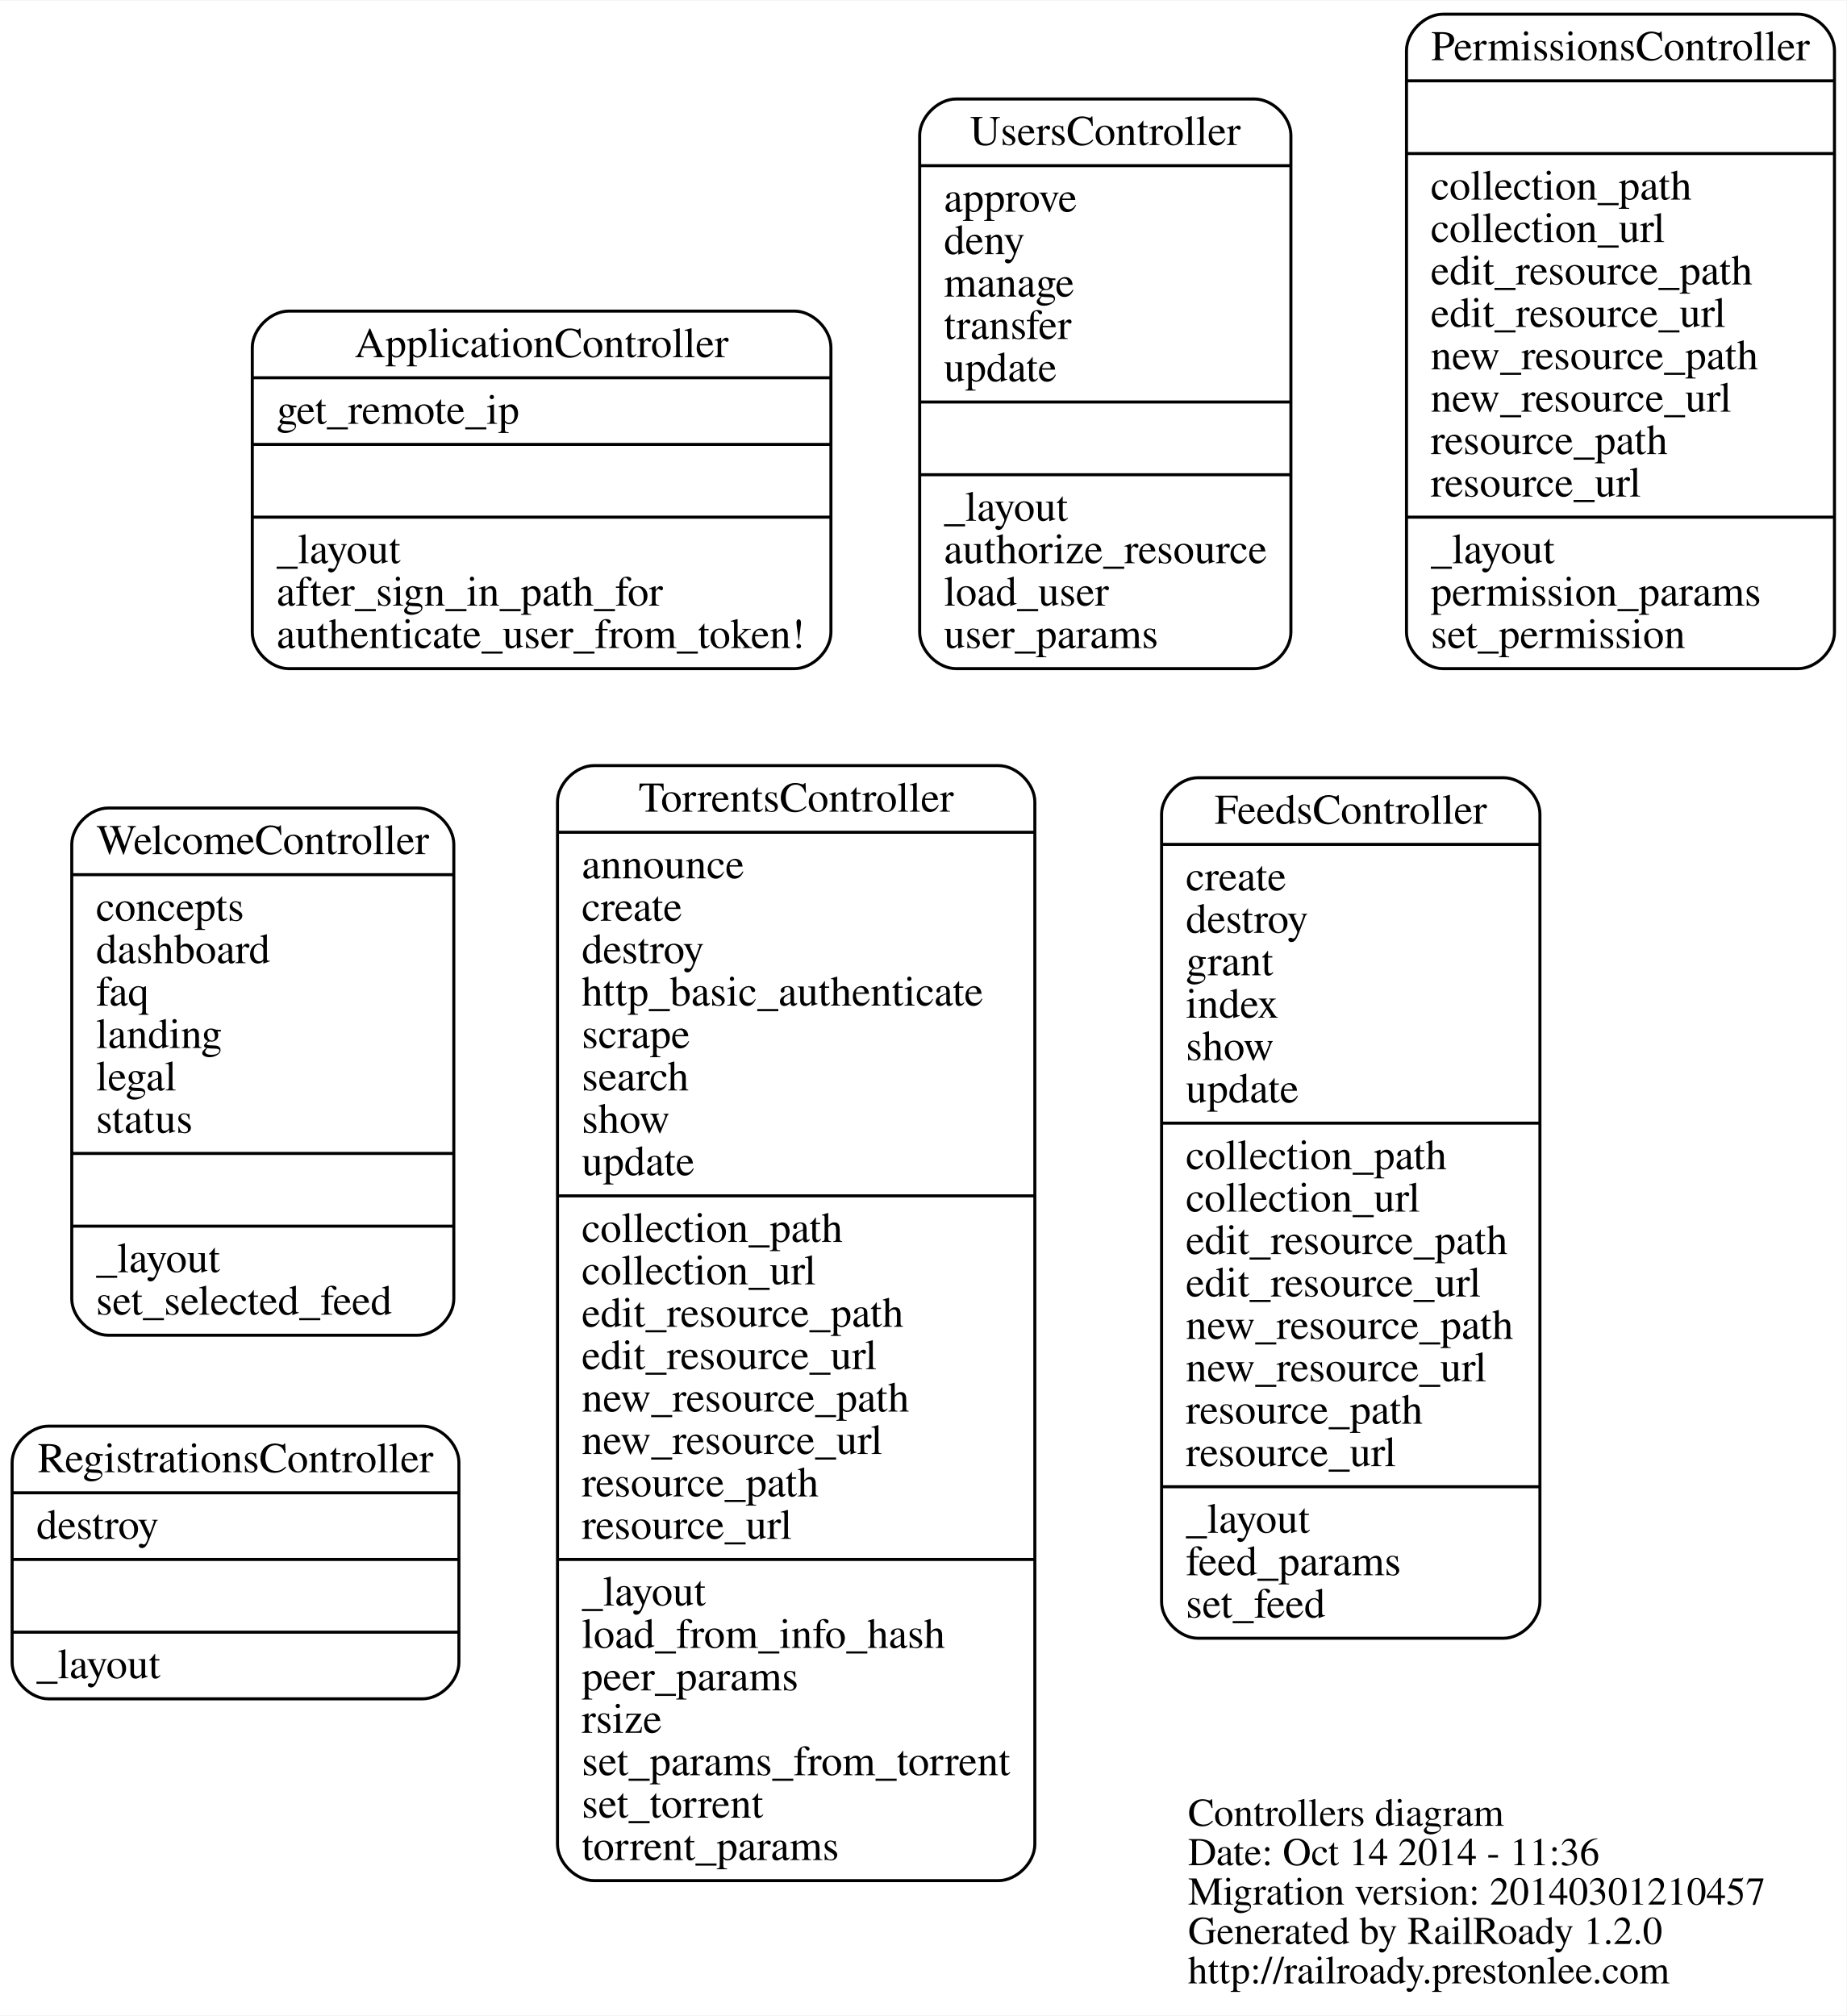
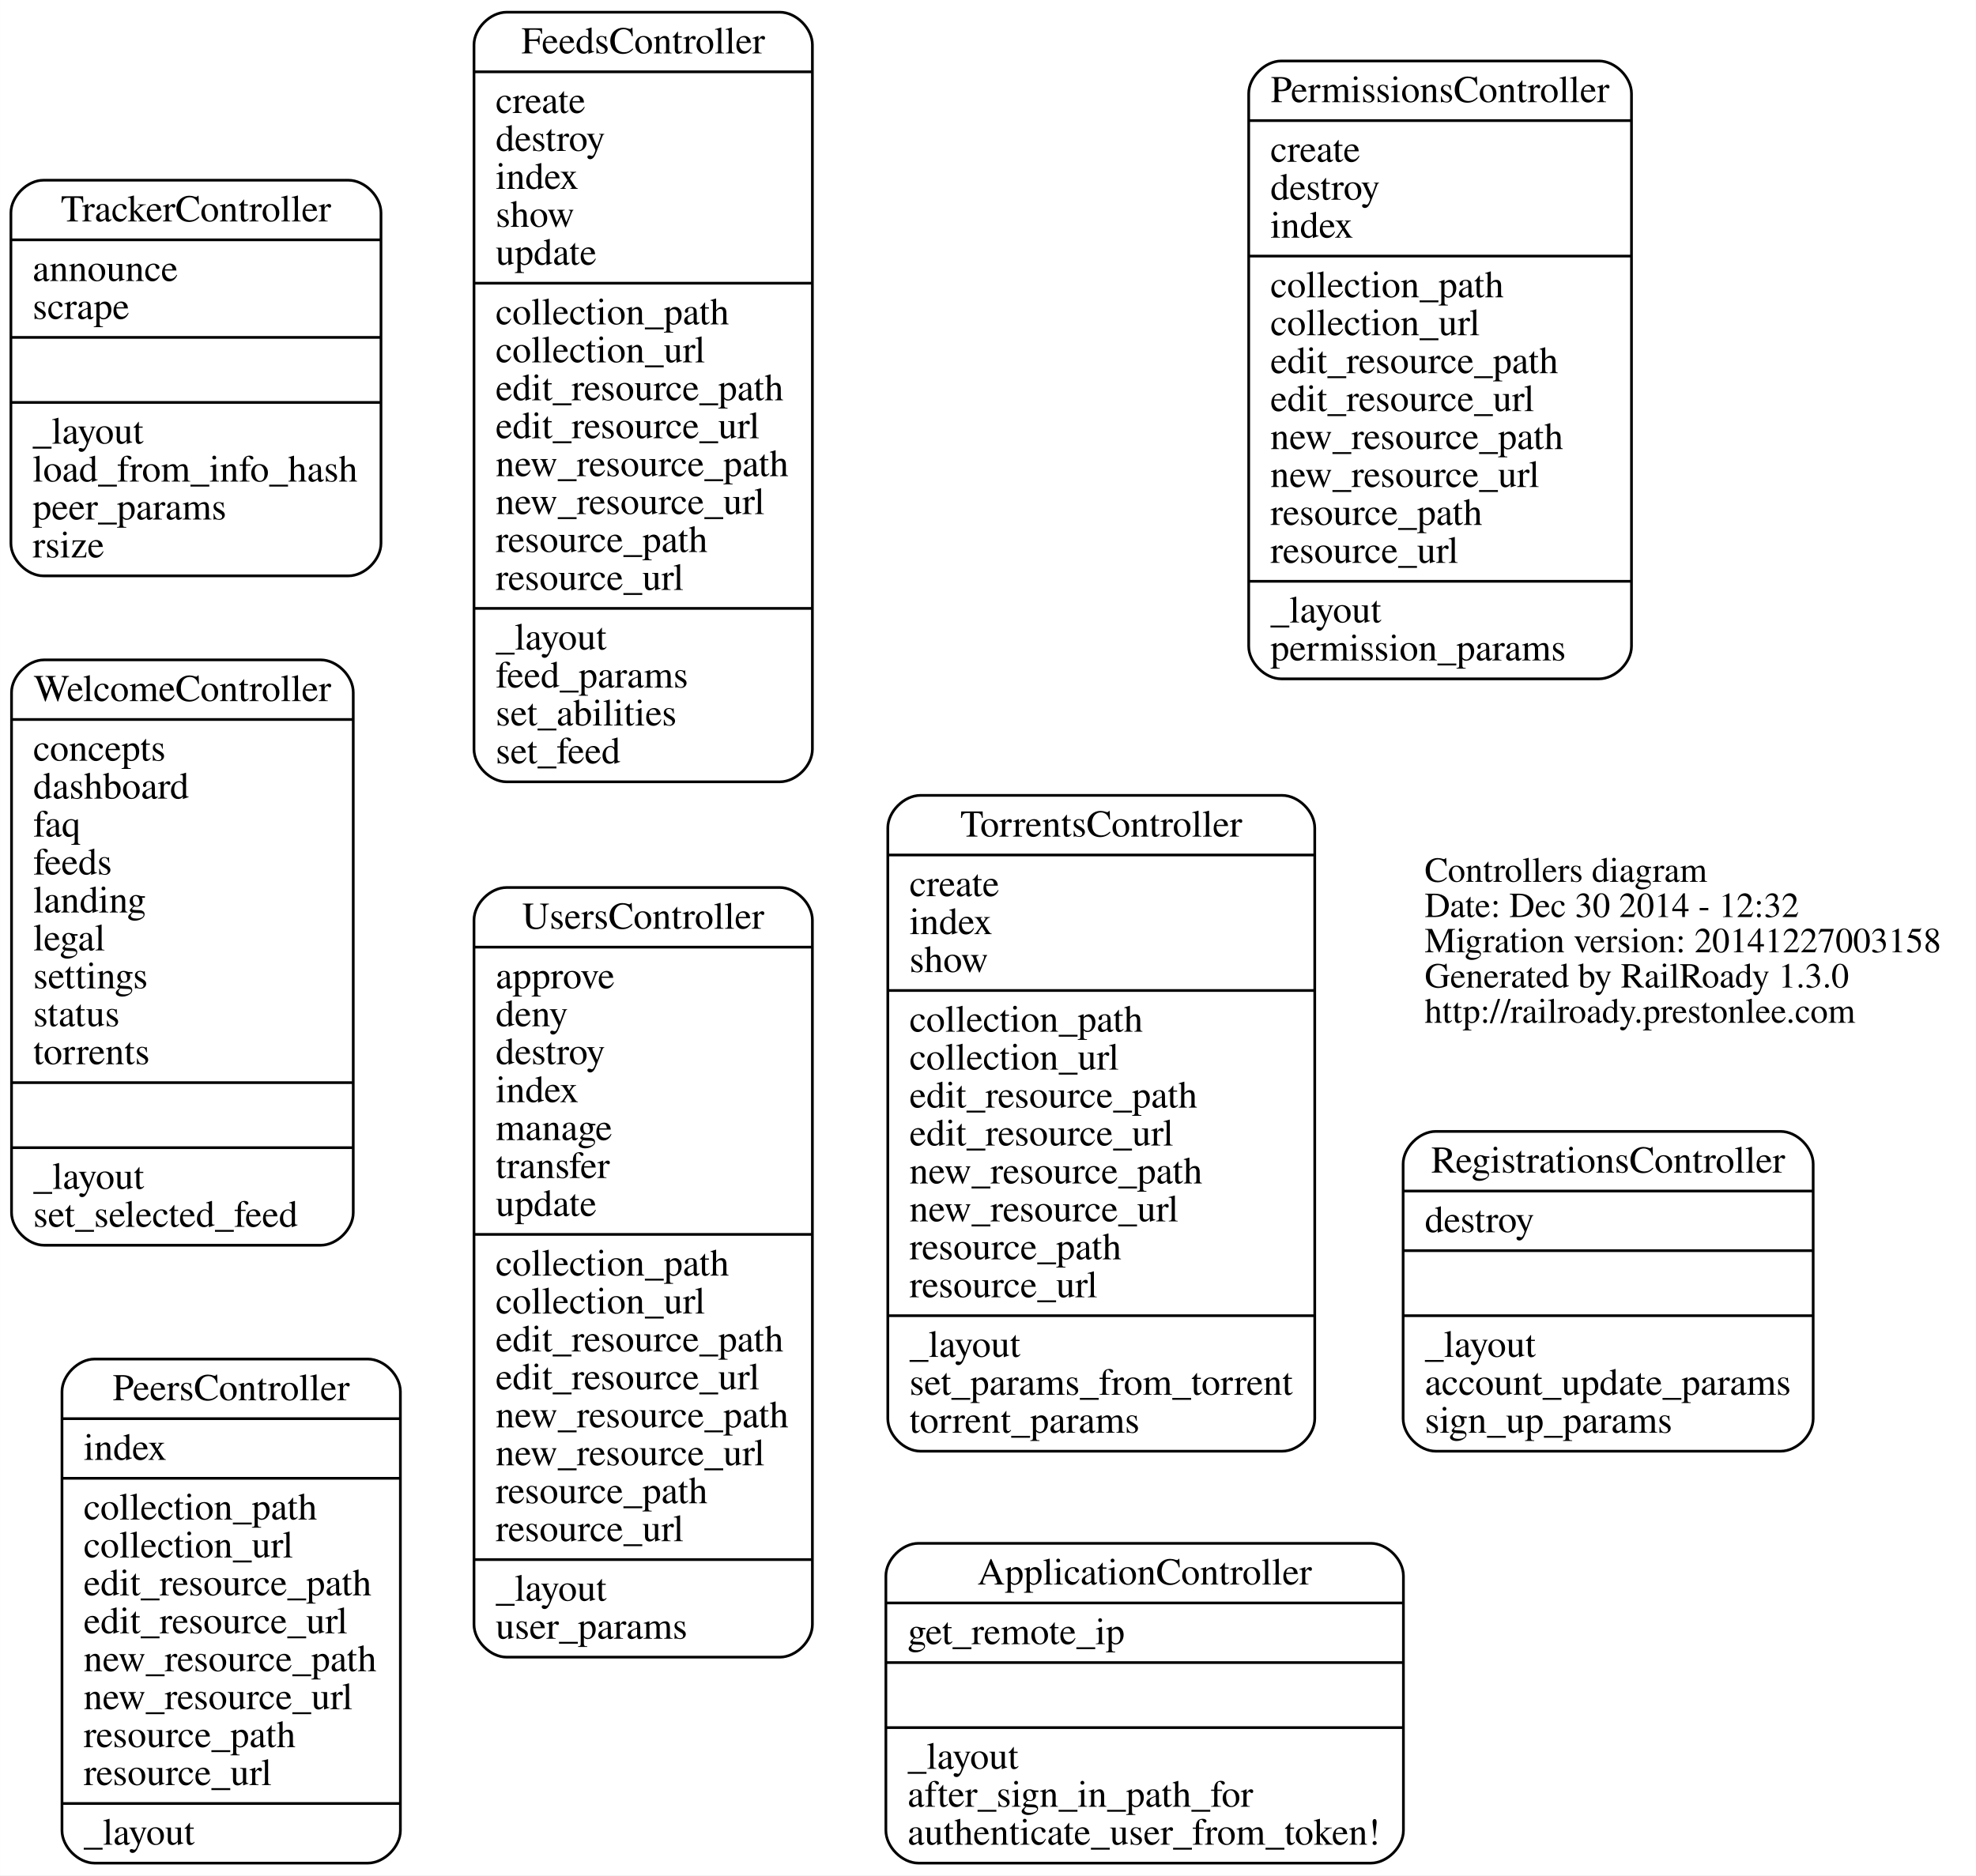
- <svg xmlns="http://www.w3.org/2000/svg" width="609pt" height="665pt" viewBox="0.00 0.00 609.32 665.00">
-   <g id="graph0" class="graph" transform="scale(1 1) rotate(0) translate(263.714 421.5)">
-     <polygon fill="white" stroke="none" points="-263.714,243.5 -263.714,-421.5 345.61,-421.5 345.61,243.5 -263.714,243.5" />
+ <svg xmlns="http://www.w3.org/2000/svg" width="729pt" height="692pt" viewBox="0.00 0.00 728.95 692.00">
+   <g id="graph0" class="graph" transform="scale(1 1) rotate(0) translate(251.266 460.5)">
+     <polygon fill="white" stroke="none" points="-251.266,231.5 -251.266,-460.5 477.688,-460.5 477.688,231.5 -251.266,231.5" />
    <g id="node1" class="node">
-       <text text-anchor="start" x="128.312" y="180.9" font-family="Times,serif" font-size="13.00">Controllers diagram</text>
-       <text text-anchor="start" x="128.312" y="193.9" font-family="Times,serif" font-size="13.00">Date: Oct 14 2014 - 11:36</text>
-       <text text-anchor="start" x="128.312" y="206.9" font-family="Times,serif" font-size="13.00">Migration version: 20140301210457</text>
-       <text text-anchor="start" x="128.312" y="219.9" font-family="Times,serif" font-size="13.00">Generated by RailRoady 1.2.0</text>
-       <text text-anchor="start" x="128.312" y="232.9" font-family="Times,serif" font-size="13.00">http://railroady.prestonlee.com</text>
+       <text text-anchor="start" x="274.312" y="-135.1" font-family="Times,serif" font-size="13.00">Controllers diagram</text>
+       <text text-anchor="start" x="274.312" y="-122.1" font-family="Times,serif" font-size="13.00">Date: Dec 30 2014 - 12:32</text>
+       <text text-anchor="start" x="274.312" y="-109.1" font-family="Times,serif" font-size="13.00">Migration version: 20141227003158</text>
+       <text text-anchor="start" x="274.312" y="-96.1" font-family="Times,serif" font-size="13.00">Generated by RailRoady 1.3.0</text>
+       <text text-anchor="start" x="274.312" y="-83.1" font-family="Times,serif" font-size="13.00">http://railroady.prestonlee.com</text>
    </g>
    <g id="node2" class="node">
-       <path fill="none" stroke="black" d="M-168.466,-201C-168.466,-201 -1.534,-201 -1.534,-201 4.466,-201 10.466,-207 10.466,-213 10.466,-213 10.466,-307 10.466,-307 10.466,-313 4.466,-319 -1.534,-319 -1.534,-319 -168.466,-319 -168.466,-319 -174.466,-319 -180.466,-313 -180.466,-307 -180.466,-307 -180.466,-213 -180.466,-213 -180.466,-207 -174.466,-201 -168.466,-201" />
-       <text text-anchor="middle" x="-85" y="-303.8" font-family="Times,serif" font-size="14.00">ApplicationController</text>
-       <polyline fill="none" stroke="black" points="-180.466,-297 10.466,-297 " />
-       <text text-anchor="start" x="-172.466" y="-281.8" font-family="Times,serif" font-size="14.00">get_remote_ip</text>
-       <polyline fill="none" stroke="black" points="-180.466,-275 10.466,-275 " />
-       <polyline fill="none" stroke="black" points="-180.466,-251 10.466,-251 " />
-       <text text-anchor="start" x="-172.466" y="-235.8" font-family="Times,serif" font-size="14.00">_layout</text>
-       <text text-anchor="start" x="-172.466" y="-221.8" font-family="Times,serif" font-size="14.00">after_sign_in_path_for</text>
-       <text text-anchor="start" x="-172.466" y="-207.8" font-family="Times,serif" font-size="14.00">authenticate_user_from_token!</text>
+       <path fill="none" stroke="black" d="M87.534,227C87.534,227 254.466,227 254.466,227 260.466,227 266.466,221 266.466,215 266.466,215 266.466,121 266.466,121 266.466,115 260.466,109 254.466,109 254.466,109 87.534,109 87.534,109 81.534,109 75.534,115 75.534,121 75.534,121 75.534,215 75.534,215 75.534,221 81.534,227 87.534,227" />
+       <text text-anchor="middle" x="171" y="124.2" font-family="Times,serif" font-size="14.00">ApplicationController</text>
+       <polyline fill="none" stroke="black" points="75.534,131 266.466,131 " />
+       <text text-anchor="start" x="83.534" y="146.2" font-family="Times,serif" font-size="14.00">get_remote_ip</text>
+       <polyline fill="none" stroke="black" points="75.534,153 266.466,153 " />
+       <polyline fill="none" stroke="black" points="75.534,177 266.466,177 " />
+       <text text-anchor="start" x="83.534" y="192.2" font-family="Times,serif" font-size="14.00">_layout</text>
+       <text text-anchor="start" x="83.534" y="206.2" font-family="Times,serif" font-size="14.00">after_sign_in_path_for</text>
+       <text text-anchor="start" x="83.534" y="220.2" font-family="Times,serif" font-size="14.00">authenticate_user_from_token!</text>
    </g>
    <g id="node3" class="node">
-       <path fill="none" stroke="black" d="M131.579,119C131.579,119 232.421,119 232.421,119 238.421,119 244.421,113 244.421,107 244.421,107 244.421,-153 244.421,-153 244.421,-159 238.421,-165 232.421,-165 232.421,-165 131.579,-165 131.579,-165 125.579,-165 119.579,-159 119.579,-153 119.579,-153 119.579,107 119.579,107 119.579,113 125.579,119 131.579,119" />
-       <text text-anchor="middle" x="182" y="-149.8" font-family="Times,serif" font-size="14.00">FeedsController</text>
-       <polyline fill="none" stroke="black" points="119.579,-143 244.421,-143 " />
-       <text text-anchor="start" x="127.579" y="-127.8" font-family="Times,serif" font-size="14.00">create</text>
-       <text text-anchor="start" x="127.579" y="-113.8" font-family="Times,serif" font-size="14.00">destroy</text>
-       <text text-anchor="start" x="127.579" y="-99.8" font-family="Times,serif" font-size="14.00">grant</text>
-       <text text-anchor="start" x="127.579" y="-85.8" font-family="Times,serif" font-size="14.00">index</text>
-       <text text-anchor="start" x="127.579" y="-71.8" font-family="Times,serif" font-size="14.00">show</text>
-       <text text-anchor="start" x="127.579" y="-57.8" font-family="Times,serif" font-size="14.00">update</text>
-       <polyline fill="none" stroke="black" points="119.579,-51 244.421,-51 " />
-       <text text-anchor="start" x="127.579" y="-35.8" font-family="Times,serif" font-size="14.00">collection_path</text>
-       <text text-anchor="start" x="127.579" y="-21.8" font-family="Times,serif" font-size="14.00">collection_url</text>
-       <text text-anchor="start" x="127.579" y="-7.8" font-family="Times,serif" font-size="14.00">edit_resource_path</text>
-       <text text-anchor="start" x="127.579" y="6.2" font-family="Times,serif" font-size="14.00">edit_resource_url</text>
-       <text text-anchor="start" x="127.579" y="20.2" font-family="Times,serif" font-size="14.00">new_resource_path</text>
-       <text text-anchor="start" x="127.579" y="34.2" font-family="Times,serif" font-size="14.00">new_resource_url</text>
-       <text text-anchor="start" x="127.579" y="48.2" font-family="Times,serif" font-size="14.00">resource_path</text>
-       <text text-anchor="start" x="127.579" y="62.2" font-family="Times,serif" font-size="14.00">resource_url</text>
-       <polyline fill="none" stroke="black" points="119.579,69 244.421,69 " />
-       <text text-anchor="start" x="127.579" y="84.2" font-family="Times,serif" font-size="14.00">_layout</text>
-       <text text-anchor="start" x="127.579" y="98.2" font-family="Times,serif" font-size="14.00">feed_params</text>
-       <text text-anchor="start" x="127.579" y="112.2" font-family="Times,serif" font-size="14.00">set_feed</text>
+       <path fill="none" stroke="black" d="M-64.421,-172C-64.421,-172 36.421,-172 36.421,-172 42.421,-172 48.421,-178 48.421,-184 48.421,-184 48.421,-444 48.421,-444 48.421,-450 42.421,-456 36.421,-456 36.421,-456 -64.421,-456 -64.421,-456 -70.421,-456 -76.421,-450 -76.421,-444 -76.421,-444 -76.421,-184 -76.421,-184 -76.421,-178 -70.421,-172 -64.421,-172" />
+       <text text-anchor="middle" x="-14" y="-440.8" font-family="Times,serif" font-size="14.00">FeedsController</text>
+       <polyline fill="none" stroke="black" points="-76.421,-434 48.421,-434 " />
+       <text text-anchor="start" x="-68.421" y="-418.8" font-family="Times,serif" font-size="14.00">create</text>
+       <text text-anchor="start" x="-68.421" y="-404.8" font-family="Times,serif" font-size="14.00">destroy</text>
+       <text text-anchor="start" x="-68.421" y="-390.8" font-family="Times,serif" font-size="14.00">index</text>
+       <text text-anchor="start" x="-68.421" y="-376.8" font-family="Times,serif" font-size="14.00">show</text>
+       <text text-anchor="start" x="-68.421" y="-362.8" font-family="Times,serif" font-size="14.00">update</text>
+       <polyline fill="none" stroke="black" points="-76.421,-356 48.421,-356 " />
+       <text text-anchor="start" x="-68.421" y="-340.8" font-family="Times,serif" font-size="14.00">collection_path</text>
+       <text text-anchor="start" x="-68.421" y="-326.8" font-family="Times,serif" font-size="14.00">collection_url</text>
+       <text text-anchor="start" x="-68.421" y="-312.8" font-family="Times,serif" font-size="14.00">edit_resource_path</text>
+       <text text-anchor="start" x="-68.421" y="-298.8" font-family="Times,serif" font-size="14.00">edit_resource_url</text>
+       <text text-anchor="start" x="-68.421" y="-284.8" font-family="Times,serif" font-size="14.00">new_resource_path</text>
+       <text text-anchor="start" x="-68.421" y="-270.8" font-family="Times,serif" font-size="14.00">new_resource_url</text>
+       <text text-anchor="start" x="-68.421" y="-256.8" font-family="Times,serif" font-size="14.00">resource_path</text>
+       <text text-anchor="start" x="-68.421" y="-242.8" font-family="Times,serif" font-size="14.00">resource_url</text>
+       <polyline fill="none" stroke="black" points="-76.421,-236 48.421,-236 " />
+       <text text-anchor="start" x="-68.421" y="-220.8" font-family="Times,serif" font-size="14.00">_layout</text>
+       <text text-anchor="start" x="-68.421" y="-206.8" font-family="Times,serif" font-size="14.00">feed_params</text>
+       <text text-anchor="start" x="-68.421" y="-192.8" font-family="Times,serif" font-size="14.00">set_abilities</text>
+       <text text-anchor="start" x="-68.421" y="-178.8" font-family="Times,serif" font-size="14.00">set_feed</text>
    </g>
    <g id="node4" class="node">
-       <path fill="none" stroke="black" d="M212.39,-201C212.39,-201 329.61,-201 329.61,-201 335.61,-201 341.61,-207 341.61,-213 341.61,-213 341.61,-405 341.61,-405 341.61,-411 335.61,-417 329.61,-417 329.61,-417 212.39,-417 212.39,-417 206.39,-417 200.39,-411 200.39,-405 200.39,-405 200.39,-213 200.39,-213 200.39,-207 206.39,-201 212.39,-201" />
-       <text text-anchor="middle" x="271" y="-401.8" font-family="Times,serif" font-size="14.00">PermissionsController</text>
-       <polyline fill="none" stroke="black" points="200.39,-395 341.61,-395 " />
-       <polyline fill="none" stroke="black" points="200.39,-371 341.61,-371 " />
-       <text text-anchor="start" x="208.39" y="-355.8" font-family="Times,serif" font-size="14.00">collection_path</text>
-       <text text-anchor="start" x="208.39" y="-341.8" font-family="Times,serif" font-size="14.00">collection_url</text>
-       <text text-anchor="start" x="208.39" y="-327.8" font-family="Times,serif" font-size="14.00">edit_resource_path</text>
-       <text text-anchor="start" x="208.39" y="-313.8" font-family="Times,serif" font-size="14.00">edit_resource_url</text>
-       <text text-anchor="start" x="208.39" y="-299.8" font-family="Times,serif" font-size="14.00">new_resource_path</text>
-       <text text-anchor="start" x="208.39" y="-285.8" font-family="Times,serif" font-size="14.00">new_resource_url</text>
-       <text text-anchor="start" x="208.39" y="-271.8" font-family="Times,serif" font-size="14.00">resource_path</text>
-       <text text-anchor="start" x="208.39" y="-257.8" font-family="Times,serif" font-size="14.00">resource_url</text>
-       <polyline fill="none" stroke="black" points="200.39,-251 341.61,-251 " />
-       <text text-anchor="start" x="208.39" y="-235.8" font-family="Times,serif" font-size="14.00">_layout</text>
-       <text text-anchor="start" x="208.39" y="-221.8" font-family="Times,serif" font-size="14.00">permission_params</text>
-       <text text-anchor="start" x="208.39" y="-207.8" font-family="Times,serif" font-size="14.00">set_permission</text>
+       <path fill="none" stroke="black" d="M-216.421,227C-216.421,227 -115.579,227 -115.579,227 -109.579,227 -103.579,221 -103.579,215 -103.579,215 -103.579,53 -103.579,53 -103.579,47 -109.579,41 -115.579,41 -115.579,41 -216.421,41 -216.421,41 -222.421,41 -228.421,47 -228.421,53 -228.421,53 -228.421,215 -228.421,215 -228.421,221 -222.421,227 -216.421,227" />
+       <text text-anchor="middle" x="-166" y="56.2" font-family="Times,serif" font-size="14.00">PeersController</text>
+       <polyline fill="none" stroke="black" points="-228.421,63 -103.579,63 " />
+       <text text-anchor="start" x="-220.421" y="78.2" font-family="Times,serif" font-size="14.00">index</text>
+       <polyline fill="none" stroke="black" points="-228.421,85 -103.579,85 " />
+       <text text-anchor="start" x="-220.421" y="100.2" font-family="Times,serif" font-size="14.00">collection_path</text>
+       <text text-anchor="start" x="-220.421" y="114.2" font-family="Times,serif" font-size="14.00">collection_url</text>
+       <text text-anchor="start" x="-220.421" y="128.2" font-family="Times,serif" font-size="14.00">edit_resource_path</text>
+       <text text-anchor="start" x="-220.421" y="142.2" font-family="Times,serif" font-size="14.00">edit_resource_url</text>
+       <text text-anchor="start" x="-220.421" y="156.2" font-family="Times,serif" font-size="14.00">new_resource_path</text>
+       <text text-anchor="start" x="-220.421" y="170.2" font-family="Times,serif" font-size="14.00">new_resource_url</text>
+       <text text-anchor="start" x="-220.421" y="184.2" font-family="Times,serif" font-size="14.00">resource_path</text>
+       <text text-anchor="start" x="-220.421" y="198.2" font-family="Times,serif" font-size="14.00">resource_url</text>
+       <polyline fill="none" stroke="black" points="-228.421,205 -103.579,205 " />
+       <text text-anchor="start" x="-220.421" y="220.2" font-family="Times,serif" font-size="14.00">_layout</text>
    </g>
    <g id="node5" class="node">
-       <path fill="none" stroke="black" d="M-247.714,139C-247.714,139 -124.286,139 -124.286,139 -118.286,139 -112.286,133 -112.286,127 -112.286,127 -112.286,61 -112.286,61 -112.286,55 -118.286,49 -124.286,49 -124.286,49 -247.714,49 -247.714,49 -253.714,49 -259.714,55 -259.714,61 -259.714,61 -259.714,127 -259.714,127 -259.714,133 -253.714,139 -247.714,139" />
-       <text text-anchor="middle" x="-186" y="64.2" font-family="Times,serif" font-size="14.00">RegistrationsController</text>
-       <polyline fill="none" stroke="black" points="-259.714,71 -112.286,71 " />
-       <text text-anchor="start" x="-251.714" y="86.2" font-family="Times,serif" font-size="14.00">destroy</text>
-       <polyline fill="none" stroke="black" points="-259.714,93 -112.286,93 " />
-       <polyline fill="none" stroke="black" points="-259.714,117 -112.286,117 " />
-       <text text-anchor="start" x="-251.714" y="132.2" font-family="Times,serif" font-size="14.00">_layout</text>
+       <path fill="none" stroke="black" d="M221.39,-210C221.39,-210 338.61,-210 338.61,-210 344.61,-210 350.61,-216 350.61,-222 350.61,-222 350.61,-426 350.61,-426 350.61,-432 344.61,-438 338.61,-438 338.61,-438 221.39,-438 221.39,-438 215.39,-438 209.39,-432 209.39,-426 209.39,-426 209.39,-222 209.39,-222 209.39,-216 215.39,-210 221.39,-210" />
+       <text text-anchor="middle" x="280" y="-422.8" font-family="Times,serif" font-size="14.00">PermissionsController</text>
+       <polyline fill="none" stroke="black" points="209.39,-416 350.61,-416 " />
+       <text text-anchor="start" x="217.39" y="-400.8" font-family="Times,serif" font-size="14.00">create</text>
+       <text text-anchor="start" x="217.39" y="-386.8" font-family="Times,serif" font-size="14.00">destroy</text>
+       <text text-anchor="start" x="217.39" y="-372.8" font-family="Times,serif" font-size="14.00">index</text>
+       <polyline fill="none" stroke="black" points="209.39,-366 350.61,-366 " />
+       <text text-anchor="start" x="217.39" y="-350.8" font-family="Times,serif" font-size="14.00">collection_path</text>
+       <text text-anchor="start" x="217.39" y="-336.8" font-family="Times,serif" font-size="14.00">collection_url</text>
+       <text text-anchor="start" x="217.39" y="-322.8" font-family="Times,serif" font-size="14.00">edit_resource_path</text>
+       <text text-anchor="start" x="217.39" y="-308.8" font-family="Times,serif" font-size="14.00">edit_resource_url</text>
+       <text text-anchor="start" x="217.39" y="-294.8" font-family="Times,serif" font-size="14.00">new_resource_path</text>
+       <text text-anchor="start" x="217.39" y="-280.8" font-family="Times,serif" font-size="14.00">new_resource_url</text>
+       <text text-anchor="start" x="217.39" y="-266.8" font-family="Times,serif" font-size="14.00">resource_path</text>
+       <text text-anchor="start" x="217.39" y="-252.8" font-family="Times,serif" font-size="14.00">resource_url</text>
+       <polyline fill="none" stroke="black" points="209.39,-246 350.61,-246 " />
+       <text text-anchor="start" x="217.39" y="-230.8" font-family="Times,serif" font-size="14.00">_layout</text>
+       <text text-anchor="start" x="217.39" y="-216.8" font-family="Times,serif" font-size="14.00">permission_params</text>
    </g>
    <g id="node6" class="node">
-       <path fill="none" stroke="black" d="M-67.755,199C-67.755,199 65.755,199 65.755,199 71.755,199 77.755,193 77.755,187 77.755,187 77.755,-157 77.755,-157 77.755,-163 71.755,-169 65.755,-169 65.755,-169 -67.755,-169 -67.755,-169 -73.755,-169 -79.755,-163 -79.755,-157 -79.755,-157 -79.755,187 -79.755,187 -79.755,193 -73.755,199 -67.755,199" />
-       <text text-anchor="middle" x="-1" y="-153.8" font-family="Times,serif" font-size="14.00">TorrentsController</text>
-       <polyline fill="none" stroke="black" points="-79.755,-147 77.755,-147 " />
-       <text text-anchor="start" x="-71.755" y="-131.8" font-family="Times,serif" font-size="14.00">announce</text>
-       <text text-anchor="start" x="-71.755" y="-117.8" font-family="Times,serif" font-size="14.00">create</text>
-       <text text-anchor="start" x="-71.755" y="-103.8" font-family="Times,serif" font-size="14.00">destroy</text>
-       <text text-anchor="start" x="-71.755" y="-89.8" font-family="Times,serif" font-size="14.00">http_basic_authenticate</text>
-       <text text-anchor="start" x="-71.755" y="-75.8" font-family="Times,serif" font-size="14.00">scrape</text>
-       <text text-anchor="start" x="-71.755" y="-61.8" font-family="Times,serif" font-size="14.00">search</text>
-       <text text-anchor="start" x="-71.755" y="-47.8" font-family="Times,serif" font-size="14.00">show</text>
-       <text text-anchor="start" x="-71.755" y="-33.8" font-family="Times,serif" font-size="14.00">update</text>
-       <polyline fill="none" stroke="black" points="-79.755,-27 77.755,-27 " />
-       <text text-anchor="start" x="-71.755" y="-11.8" font-family="Times,serif" font-size="14.00">collection_path</text>
-       <text text-anchor="start" x="-71.755" y="2.2" font-family="Times,serif" font-size="14.00">collection_url</text>
-       <text text-anchor="start" x="-71.755" y="16.2" font-family="Times,serif" font-size="14.00">edit_resource_path</text>
-       <text text-anchor="start" x="-71.755" y="30.2" font-family="Times,serif" font-size="14.00">edit_resource_url</text>
-       <text text-anchor="start" x="-71.755" y="44.2" font-family="Times,serif" font-size="14.00">new_resource_path</text>
-       <text text-anchor="start" x="-71.755" y="58.2" font-family="Times,serif" font-size="14.00">new_resource_url</text>
-       <text text-anchor="start" x="-71.755" y="72.2" font-family="Times,serif" font-size="14.00">resource_path</text>
-       <text text-anchor="start" x="-71.755" y="86.2" font-family="Times,serif" font-size="14.00">resource_url</text>
-       <polyline fill="none" stroke="black" points="-79.755,93 77.755,93 " />
-       <text text-anchor="start" x="-71.755" y="108.2" font-family="Times,serif" font-size="14.00">_layout</text>
-       <text text-anchor="start" x="-71.755" y="122.2" font-family="Times,serif" font-size="14.00">load_from_info_hash</text>
-       <text text-anchor="start" x="-71.755" y="136.2" font-family="Times,serif" font-size="14.00">peer_params</text>
-       <text text-anchor="start" x="-71.755" y="150.2" font-family="Times,serif" font-size="14.00">rsize</text>
-       <text text-anchor="start" x="-71.755" y="164.2" font-family="Times,serif" font-size="14.00">set_params_from_torrent</text>
-       <text text-anchor="start" x="-71.755" y="178.2" font-family="Times,serif" font-size="14.00">set_torrent</text>
-       <text text-anchor="start" x="-71.755" y="192.2" font-family="Times,serif" font-size="14.00">torrent_params</text>
+       <path fill="none" stroke="black" d="M278.362,75C278.362,75 405.638,75 405.638,75 411.638,75 417.638,69 417.638,63 417.638,63 417.638,-31 417.638,-31 417.638,-37 411.638,-43 405.638,-43 405.638,-43 278.362,-43 278.362,-43 272.362,-43 266.362,-37 266.362,-31 266.362,-31 266.362,63 266.362,63 266.362,69 272.362,75 278.362,75" />
+       <text text-anchor="middle" x="342" y="-27.8" font-family="Times,serif" font-size="14.00">RegistrationsController</text>
+       <polyline fill="none" stroke="black" points="266.362,-21 417.638,-21 " />
+       <text text-anchor="start" x="274.362" y="-5.8" font-family="Times,serif" font-size="14.00">destroy</text>
+       <polyline fill="none" stroke="black" points="266.362,1 417.638,1 " />
+       <polyline fill="none" stroke="black" points="266.362,25 417.638,25 " />
+       <text text-anchor="start" x="274.362" y="40.2" font-family="Times,serif" font-size="14.00">_layout</text>
+       <text text-anchor="start" x="274.362" y="54.2" font-family="Times,serif" font-size="14.00">account_update_params</text>
+       <text text-anchor="start" x="274.362" y="68.2" font-family="Times,serif" font-size="14.00">sign_up_params</text>
    </g>
    <g id="node7" class="node">
-       <path fill="none" stroke="black" d="M51.752,-201C51.752,-201 150.249,-201 150.249,-201 156.249,-201 162.249,-207 162.249,-213 162.249,-213 162.249,-377 162.249,-377 162.249,-383 156.249,-389 150.249,-389 150.249,-389 51.752,-389 51.752,-389 45.752,-389 39.752,-383 39.752,-377 39.752,-377 39.752,-213 39.752,-213 39.752,-207 45.752,-201 51.752,-201" />
-       <text text-anchor="middle" x="101" y="-373.8" font-family="Times,serif" font-size="14.00">UsersController</text>
-       <polyline fill="none" stroke="black" points="39.752,-367 162.249,-367 " />
-       <text text-anchor="start" x="47.752" y="-351.8" font-family="Times,serif" font-size="14.00">approve</text>
-       <text text-anchor="start" x="47.752" y="-337.8" font-family="Times,serif" font-size="14.00">deny</text>
-       <text text-anchor="start" x="47.752" y="-323.8" font-family="Times,serif" font-size="14.00">manage</text>
-       <text text-anchor="start" x="47.752" y="-309.8" font-family="Times,serif" font-size="14.00">transfer</text>
-       <text text-anchor="start" x="47.752" y="-295.8" font-family="Times,serif" font-size="14.00">update</text>
-       <polyline fill="none" stroke="black" points="39.752,-289 162.249,-289 " />
-       <polyline fill="none" stroke="black" points="39.752,-265 162.249,-265 " />
-       <text text-anchor="start" x="47.752" y="-249.8" font-family="Times,serif" font-size="14.00">_layout</text>
-       <text text-anchor="start" x="47.752" y="-235.8" font-family="Times,serif" font-size="14.00">authorize_resource</text>
-       <text text-anchor="start" x="47.752" y="-221.8" font-family="Times,serif" font-size="14.00">load_user</text>
-       <text text-anchor="start" x="47.752" y="-207.8" font-family="Times,serif" font-size="14.00">user_params</text>
+       <path fill="none" stroke="black" d="M88.245,75C88.245,75 221.755,75 221.755,75 227.755,75 233.755,69 233.755,63 233.755,63 233.755,-155 233.755,-155 233.755,-161 227.755,-167 221.755,-167 221.755,-167 88.245,-167 88.245,-167 82.245,-167 76.245,-161 76.245,-155 76.245,-155 76.245,63 76.245,63 76.245,69 82.245,75 88.245,75" />
+       <text text-anchor="middle" x="155" y="-151.8" font-family="Times,serif" font-size="14.00">TorrentsController</text>
+       <polyline fill="none" stroke="black" points="76.245,-145 233.755,-145 " />
+       <text text-anchor="start" x="84.245" y="-129.8" font-family="Times,serif" font-size="14.00">create</text>
+       <text text-anchor="start" x="84.245" y="-115.8" font-family="Times,serif" font-size="14.00">index</text>
+       <text text-anchor="start" x="84.245" y="-101.8" font-family="Times,serif" font-size="14.00">show</text>
+       <polyline fill="none" stroke="black" points="76.245,-95 233.755,-95 " />
+       <text text-anchor="start" x="84.245" y="-79.8" font-family="Times,serif" font-size="14.00">collection_path</text>
+       <text text-anchor="start" x="84.245" y="-65.8" font-family="Times,serif" font-size="14.00">collection_url</text>
+       <text text-anchor="start" x="84.245" y="-51.8" font-family="Times,serif" font-size="14.00">edit_resource_path</text>
+       <text text-anchor="start" x="84.245" y="-37.8" font-family="Times,serif" font-size="14.00">edit_resource_url</text>
+       <text text-anchor="start" x="84.245" y="-23.8" font-family="Times,serif" font-size="14.00">new_resource_path</text>
+       <text text-anchor="start" x="84.245" y="-9.8" font-family="Times,serif" font-size="14.00">new_resource_url</text>
+       <text text-anchor="start" x="84.245" y="4.2" font-family="Times,serif" font-size="14.00">resource_path</text>
+       <text text-anchor="start" x="84.245" y="18.2" font-family="Times,serif" font-size="14.00">resource_url</text>
+       <polyline fill="none" stroke="black" points="76.245,25 233.755,25 " />
+       <text text-anchor="start" x="84.245" y="40.2" font-family="Times,serif" font-size="14.00">_layout</text>
+       <text text-anchor="start" x="84.245" y="54.2" font-family="Times,serif" font-size="14.00">set_params_from_torrent</text>
+       <text text-anchor="start" x="84.245" y="68.2" font-family="Times,serif" font-size="14.00">torrent_params</text>
    </g>
    <g id="node8" class="node">
-       <path fill="none" stroke="black" d="M-228.033,19C-228.033,19 -125.967,19 -125.967,19 -119.967,19 -113.967,13 -113.967,7 -113.967,7 -113.967,-143 -113.967,-143 -113.967,-149 -119.967,-155 -125.967,-155 -125.967,-155 -228.033,-155 -228.033,-155 -234.033,-155 -240.033,-149 -240.033,-143 -240.033,-143 -240.033,7 -240.033,7 -240.033,13 -234.033,19 -228.033,19" />
-       <text text-anchor="middle" x="-177" y="-139.8" font-family="Times,serif" font-size="14.00">WelcomeController</text>
-       <polyline fill="none" stroke="black" points="-240.033,-133 -113.967,-133 " />
-       <text text-anchor="start" x="-232.033" y="-117.8" font-family="Times,serif" font-size="14.00">concepts</text>
-       <text text-anchor="start" x="-232.033" y="-103.8" font-family="Times,serif" font-size="14.00">dashboard</text>
-       <text text-anchor="start" x="-232.033" y="-89.8" font-family="Times,serif" font-size="14.00">faq</text>
-       <text text-anchor="start" x="-232.033" y="-75.8" font-family="Times,serif" font-size="14.00">landing</text>
-       <text text-anchor="start" x="-232.033" y="-61.8" font-family="Times,serif" font-size="14.00">legal</text>
-       <text text-anchor="start" x="-232.033" y="-47.8" font-family="Times,serif" font-size="14.00">status</text>
-       <polyline fill="none" stroke="black" points="-240.033,-41 -113.967,-41 " />
-       <polyline fill="none" stroke="black" points="-240.033,-17 -113.967,-17 " />
-       <text text-anchor="start" x="-232.033" y="-1.8" font-family="Times,serif" font-size="14.00">_layout</text>
-       <text text-anchor="start" x="-232.033" y="12.2" font-family="Times,serif" font-size="14.00">set_selected_feed</text>
+       <path fill="none" stroke="black" d="M-235.266,-248C-235.266,-248 -122.734,-248 -122.734,-248 -116.734,-248 -110.734,-254 -110.734,-260 -110.734,-260 -110.734,-382 -110.734,-382 -110.734,-388 -116.734,-394 -122.734,-394 -122.734,-394 -235.266,-394 -235.266,-394 -241.266,-394 -247.266,-388 -247.266,-382 -247.266,-382 -247.266,-260 -247.266,-260 -247.266,-254 -241.266,-248 -235.266,-248" />
+       <text text-anchor="middle" x="-179" y="-378.8" font-family="Times,serif" font-size="14.00">TrackerController</text>
+       <polyline fill="none" stroke="black" points="-247.266,-372 -110.734,-372 " />
+       <text text-anchor="start" x="-239.266" y="-356.8" font-family="Times,serif" font-size="14.00">announce</text>
+       <text text-anchor="start" x="-239.266" y="-342.8" font-family="Times,serif" font-size="14.00">scrape</text>
+       <polyline fill="none" stroke="black" points="-247.266,-336 -110.734,-336 " />
+       <polyline fill="none" stroke="black" points="-247.266,-312 -110.734,-312 " />
+       <text text-anchor="start" x="-239.266" y="-296.8" font-family="Times,serif" font-size="14.00">_layout</text>
+       <text text-anchor="start" x="-239.266" y="-282.8" font-family="Times,serif" font-size="14.00">load_from_info_hash</text>
+       <text text-anchor="start" x="-239.266" y="-268.8" font-family="Times,serif" font-size="14.00">peer_params</text>
+       <text text-anchor="start" x="-239.266" y="-254.8" font-family="Times,serif" font-size="14.00">rsize</text>
+     </g>
+     <g id="node9" class="node">
+       <path fill="none" stroke="black" d="M-64.421,151C-64.421,151 36.421,151 36.421,151 42.421,151 48.421,145 48.421,139 48.421,139 48.421,-121 48.421,-121 48.421,-127 42.421,-133 36.421,-133 36.421,-133 -64.421,-133 -64.421,-133 -70.421,-133 -76.421,-127 -76.421,-121 -76.421,-121 -76.421,139 -76.421,139 -76.421,145 -70.421,151 -64.421,151" />
+       <text text-anchor="middle" x="-14" y="-117.8" font-family="Times,serif" font-size="14.00">UsersController</text>
+       <polyline fill="none" stroke="black" points="-76.421,-111 48.421,-111 " />
+       <text text-anchor="start" x="-68.421" y="-95.8" font-family="Times,serif" font-size="14.00">approve</text>
+       <text text-anchor="start" x="-68.421" y="-81.8" font-family="Times,serif" font-size="14.00">deny</text>
+       <text text-anchor="start" x="-68.421" y="-67.8" font-family="Times,serif" font-size="14.00">destroy</text>
+       <text text-anchor="start" x="-68.421" y="-53.8" font-family="Times,serif" font-size="14.00">index</text>
+       <text text-anchor="start" x="-68.421" y="-39.8" font-family="Times,serif" font-size="14.00">manage</text>
+       <text text-anchor="start" x="-68.421" y="-25.8" font-family="Times,serif" font-size="14.00">transfer</text>
+       <text text-anchor="start" x="-68.421" y="-11.8" font-family="Times,serif" font-size="14.00">update</text>
+       <polyline fill="none" stroke="black" points="-76.421,-5 48.421,-5 " />
+       <text text-anchor="start" x="-68.421" y="10.2" font-family="Times,serif" font-size="14.00">collection_path</text>
+       <text text-anchor="start" x="-68.421" y="24.2" font-family="Times,serif" font-size="14.00">collection_url</text>
+       <text text-anchor="start" x="-68.421" y="38.2" font-family="Times,serif" font-size="14.00">edit_resource_path</text>
+       <text text-anchor="start" x="-68.421" y="52.2" font-family="Times,serif" font-size="14.00">edit_resource_url</text>
+       <text text-anchor="start" x="-68.421" y="66.2" font-family="Times,serif" font-size="14.00">new_resource_path</text>
+       <text text-anchor="start" x="-68.421" y="80.2" font-family="Times,serif" font-size="14.00">new_resource_url</text>
+       <text text-anchor="start" x="-68.421" y="94.2" font-family="Times,serif" font-size="14.00">resource_path</text>
+       <text text-anchor="start" x="-68.421" y="108.2" font-family="Times,serif" font-size="14.00">resource_url</text>
+       <polyline fill="none" stroke="black" points="-76.421,115 48.421,115 " />
+       <text text-anchor="start" x="-68.421" y="130.2" font-family="Times,serif" font-size="14.00">_layout</text>
+       <text text-anchor="start" x="-68.421" y="144.2" font-family="Times,serif" font-size="14.00">user_params</text>
+     </g>
+     <g id="node10" class="node">
+       <path fill="none" stroke="black" d="M-235.033,-1C-235.033,-1 -132.967,-1 -132.967,-1 -126.967,-1 -120.967,-7 -120.967,-13 -120.967,-13 -120.967,-205 -120.967,-205 -120.967,-211 -126.967,-217 -132.967,-217 -132.967,-217 -235.033,-217 -235.033,-217 -241.033,-217 -247.033,-211 -247.033,-205 -247.033,-205 -247.033,-13 -247.033,-13 -247.033,-7 -241.033,-1 -235.033,-1" />
+       <text text-anchor="middle" x="-184" y="-201.8" font-family="Times,serif" font-size="14.00">WelcomeController</text>
+       <polyline fill="none" stroke="black" points="-247.033,-195 -120.967,-195 " />
+       <text text-anchor="start" x="-239.033" y="-179.8" font-family="Times,serif" font-size="14.00">concepts</text>
+       <text text-anchor="start" x="-239.033" y="-165.8" font-family="Times,serif" font-size="14.00">dashboard</text>
+       <text text-anchor="start" x="-239.033" y="-151.8" font-family="Times,serif" font-size="14.00">faq</text>
+       <text text-anchor="start" x="-239.033" y="-137.8" font-family="Times,serif" font-size="14.00">feeds</text>
+       <text text-anchor="start" x="-239.033" y="-123.8" font-family="Times,serif" font-size="14.00">landing</text>
+       <text text-anchor="start" x="-239.033" y="-109.8" font-family="Times,serif" font-size="14.00">legal</text>
+       <text text-anchor="start" x="-239.033" y="-95.8" font-family="Times,serif" font-size="14.00">settings</text>
+       <text text-anchor="start" x="-239.033" y="-81.8" font-family="Times,serif" font-size="14.00">status</text>
+       <text text-anchor="start" x="-239.033" y="-67.8" font-family="Times,serif" font-size="14.00">torrents</text>
+       <polyline fill="none" stroke="black" points="-247.033,-61 -120.967,-61 " />
+       <polyline fill="none" stroke="black" points="-247.033,-37 -120.967,-37 " />
+       <text text-anchor="start" x="-239.033" y="-21.8" font-family="Times,serif" font-size="14.00">_layout</text>
+       <text text-anchor="start" x="-239.033" y="-7.8" font-family="Times,serif" font-size="14.00">set_selected_feed</text>
    </g>
  </g>
</svg>
